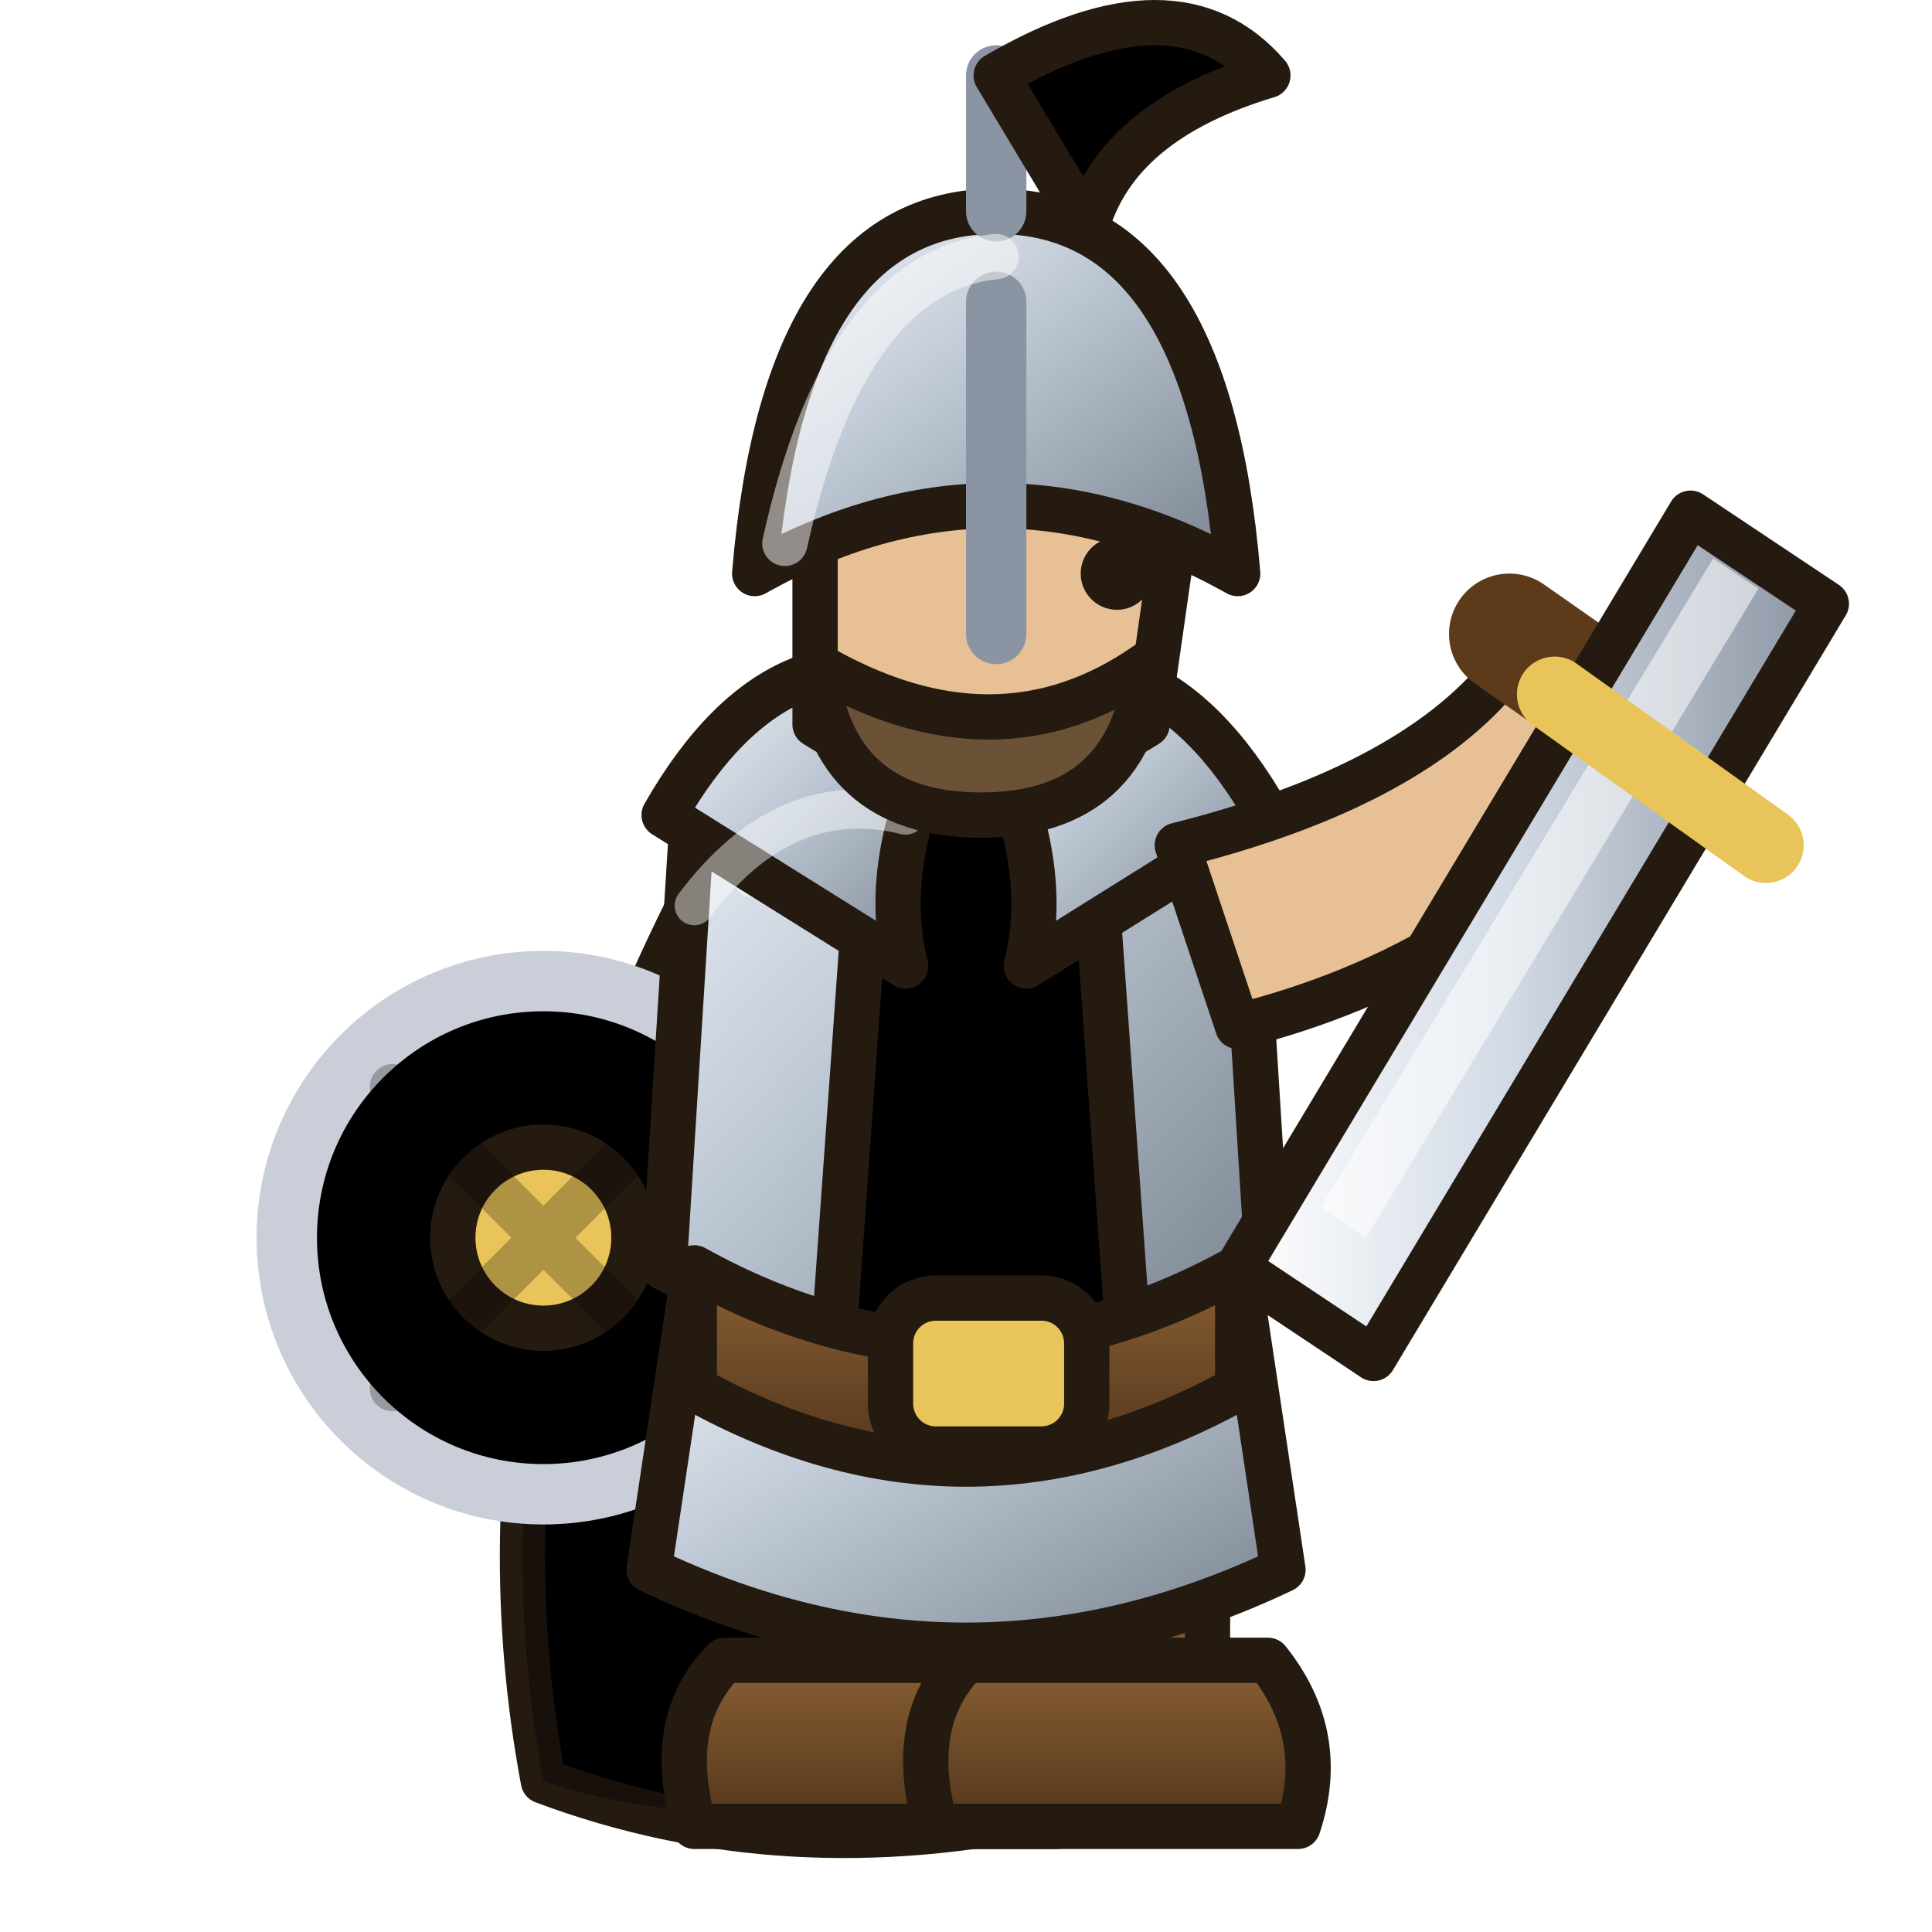
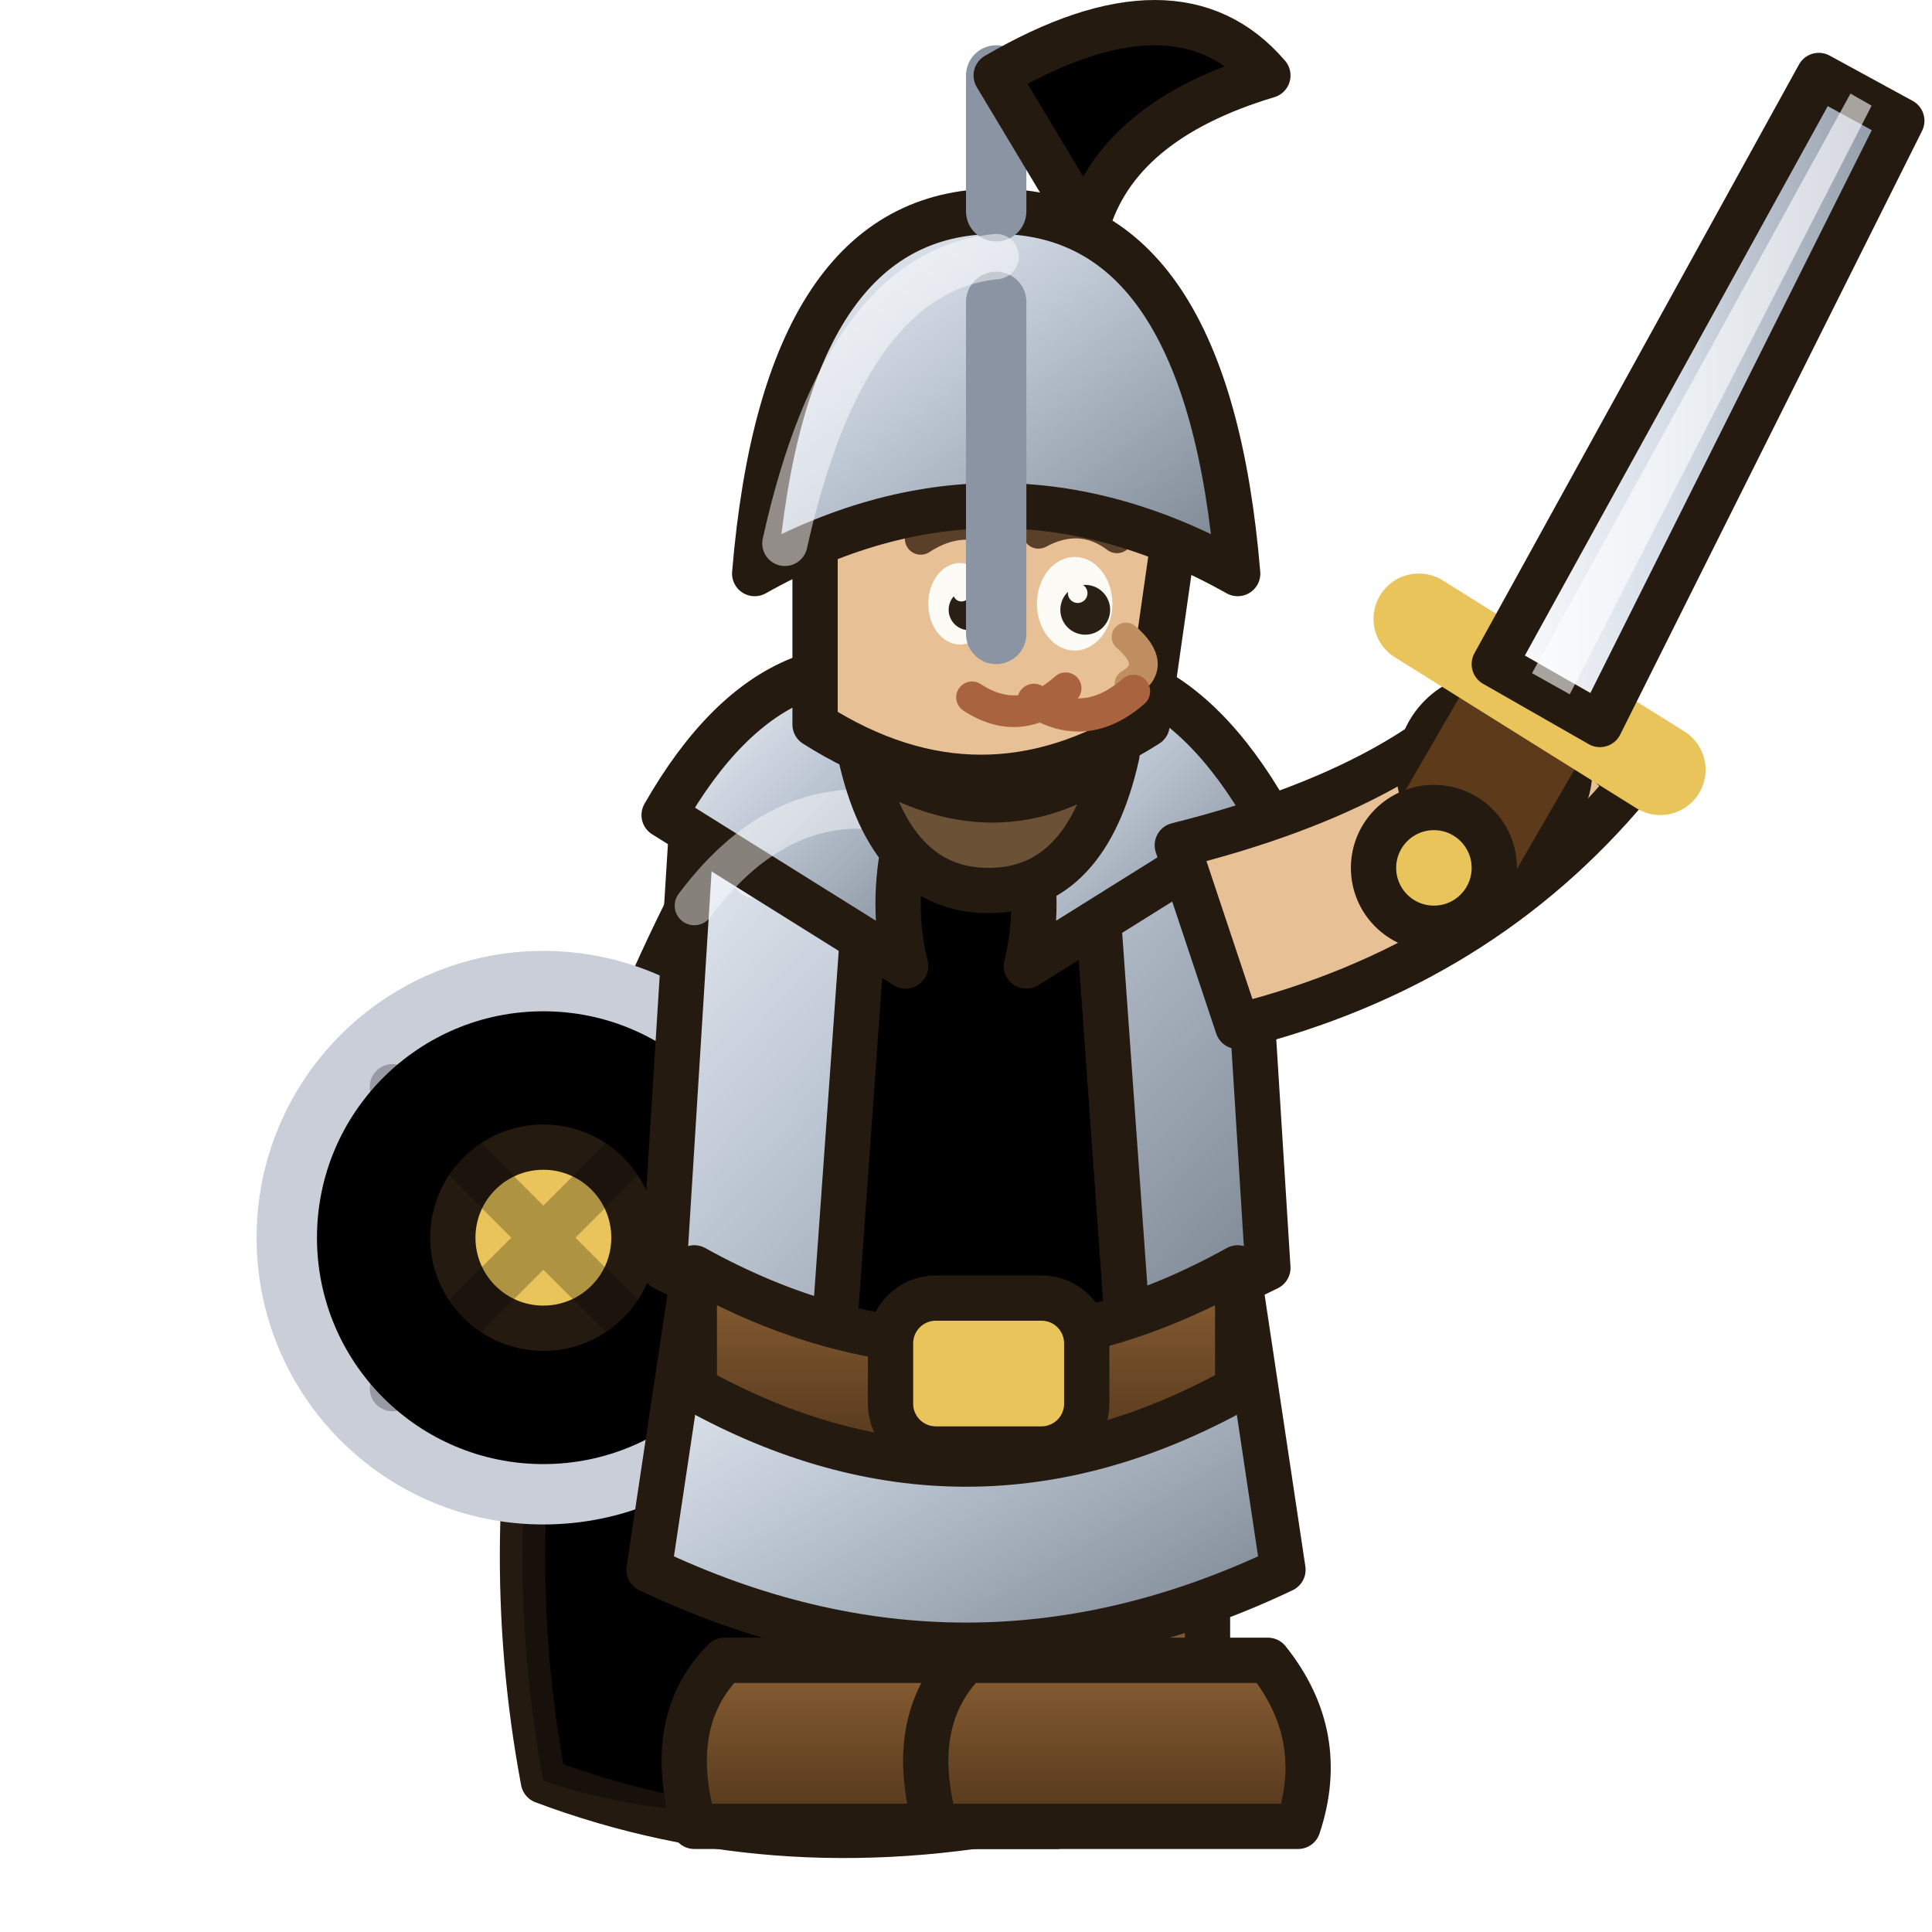
<svg xmlns="http://www.w3.org/2000/svg" viewBox="0 0 128 128" aria-hidden="true">
  <defs>
    <linearGradient id="w-steel" x1="0" y1="0" x2="1" y2="1">
      <stop offset="0%" stop-color="#f2f6fb" />
      <stop offset="45%" stop-color="#bcc6d3" />
      <stop offset="100%" stop-color="#78828f" />
    </linearGradient>
    <linearGradient id="w-blade" x1="0" y1="0" x2="1" y2="0">
      <stop offset="0%" stop-color="#ffffff" />
      <stop offset="45%" stop-color="#d3dbe6" />
      <stop offset="100%" stop-color="#8b94a2" />
    </linearGradient>
    <linearGradient id="w-leather" x1="0" y1="0" x2="0" y2="1">
      <stop offset="0%" stop-color="#8a5f34" />
      <stop offset="100%" stop-color="#52361b" />
    </linearGradient>
  </defs>
  <g stroke="#241a10" stroke-width="3" stroke-linejoin="round" stroke-linecap="round">
    <g class="part-cloak">
      <path d="M50 52 q-20 34 -14 66 q16 6 34 2 q-10 -34 -4 -64 Z" fill="currentColor" />
      <path d="M50 52 q-20 34 -14 66 q6 2 12 2 q-6 -36 6 -66 Z" fill="rgba(0,0,0,0.33)" stroke="none" />
    </g>
    <g class="part-leg-back">
      <path d="M52 82 h14 v30 h-14 Z" fill="#6a4a2a" />
      <path d="M48 110 h20 q4 5 2 11 h-24 q-2 -7 2 -11 Z" fill="url(#w-leather)" />
      <path d="M52 94 h14" stroke="#4a331a" stroke-width="2.6" />
    </g>
    <g class="part-leg-front">
      <path d="M66 82 h14 v30 h-14 Z" fill="#7d5932" />
      <path d="M64 110 h20 q4 5 2 11 h-24 q-2 -7 2 -11 Z" fill="url(#w-leather)" />
      <path d="M66 94 h14" stroke="#4a331a" stroke-width="2.6" />
    </g>
    <g class="part-arm-back">
      <path d="M52 58 q-14 10 -14 24 q10 8 20 2 q-6 -14 0 -24 Z" fill="url(#w-leather)" />
      <circle cx="36" cy="82" r="17" fill="currentColor" />
      <circle cx="36" cy="82" r="17" fill="none" stroke="#c9ced8" stroke-width="4" />
      <circle cx="36" cy="82" r="6" fill="#e8c45a" />
      <path d="M26 72 l20 20 M46 72 l-20 20" stroke="rgba(0,0,0,0.25)" stroke-width="3" />
    </g>
    <g class="part-body">
      <path d="M46 84 q18 10 36 0 l3 20 q-21 10 -42 0 Z" fill="url(#w-steel)" />
      <path d="M46 52 q18 -12 36 0 l2 32 q-20 10 -40 0 Z" fill="url(#w-steel)" />
      <path d="M50 58 q14 -8 28 0" fill="none" stroke="rgba(255,255,255,0.5)" stroke-width="3" />
      <path d="M58 50 h14 l3 42 q-10 5 -20 0 Z" fill="currentColor" />
      <path d="M65 52 v40" stroke="rgba(0,0,0,0.22)" stroke-width="3" />
      <path d="M46 84 q18 10 36 0 l0 8 q-18 10 -36 0 Z" fill="url(#w-leather)" />
      <rect x="59" y="86" width="13" height="10" rx="3" fill="#e8c45a" />
      <path d="M44 54 q8 -14 20 -8 q-6 10 -4 18 Z" fill="url(#w-steel)" />
      <path d="M84 54 q-8 -14 -20 -8 q6 10 4 18 Z" fill="url(#w-steel)" />
      <path d="M46 60 q6 -8 14 -6" fill="none" stroke="rgba(255,255,255,0.45)" stroke-width="2.6" />
    </g>
    <g class="part-head">
      <path d="M54 34 q12 -8 24 0 l-2 14 q-11 7 -22 0 Z" fill="#e8c096" />
-       <path d="M54 44 q12 7 22 0 q-1 10 -11 10 q-10 0 -11 -10 Z" fill="#6b5236" />
-       <circle cx="74" cy="38" r="2.4" fill="#241a10" stroke="none" />
+       <path d="M57 50 q9 6 17 0 q-2 9 -8.5 9 q-6.5 0 -8.5 -9 Z" fill="#6b5236" />
+       <g stroke="none">
+         <ellipse cx="63.6" cy="40" rx="2.1" ry="2.7" fill="#fdfbf6" />
+         <ellipse cx="71.2" cy="40" rx="2.5" ry="3.1" fill="#fdfbf6" />
+         <circle cx="64.2" cy="40.4" r="1.35" fill="#2a1f14" />
+         <circle cx="71.9" cy="40.4" r="1.65" fill="#2a1f14" />
+         <circle cx="63.7" cy="39.3" r="0.55" fill="#fdfbf6" />
+         <circle cx="71.4" cy="39.3" r="0.65" fill="#fdfbf6" />
+       </g>
+       <g fill="none" stroke="#5a4028" stroke-width="2.1" stroke-linecap="round">
+         <path d="M61 35.7 q2.6 -1.7 5.2 -0.5" />
+         <path d="M68.8 35.3 q2.8 -1.5 5.2 0.3" />
+       </g>
+       <path d="M74.6 42.2 q2.2 1.9 0.2 3.1" fill="none" stroke="#c08f61" stroke-width="1.9" stroke-linecap="round" />
+       <path d="M64.4 46.2 q3.2 2.1 6.2 -0.6" fill="none" stroke="#a9643f" stroke-width="2.1" stroke-linecap="round" />
+       <path d="M68.5 46.4 q3.4 2.2 6.6 -0.6" fill="none" stroke="#a9643f" stroke-width="2.2" stroke-linecap="round" />
      <path d="M50 38 q2 -24 16 -24 q14 0 16 24 q-16 -9 -32 0 Z" fill="url(#w-steel)" />
      <path d="M66 14 v-9" stroke="#8b94a2" stroke-width="4" />
      <path d="M66 5 q12 -7 18 0 q-10 3 -12 10 Z" fill="currentColor" />
      <path d="M66 20 v22" stroke="#8b94a2" stroke-width="4" />
      <path d="M52 36 q4 -18 14 -19" fill="none" stroke="rgba(255,255,255,0.5)" stroke-width="3" />
    </g>
    <g class="part-arm-front">
      <path d="M78 56 q16 -4 22 -12 l8 8 q-10 12 -26 16 Z" fill="#e8c096" />
-       <path d="M100 42 l10 7" stroke="#5d3b1a" stroke-width="8" />
-       <path d="M112 34 l9 6 -30 50 -9 -6 Z" fill="url(#w-blade)" />
-       <path d="M113.5 37 l3 2 -26 43 -3 -2 Z" fill="rgba(255,255,255,0.55)" stroke="none" />
-       <path d="M103 46 l14 10" stroke="#e8c45a" stroke-width="5" />
+       <circle cx="99" cy="51" r="5" fill="#e8c096" />
+       <path d="M102 46 L96.5 55.5" stroke="#5d3b1a" stroke-width="9" />
+       <circle cx="95" cy="57.5" r="4" fill="#e8c45a" />
+       <path d="M94 41 L110 51" stroke="#e8c45a" stroke-width="6" />
+       <path d="M99 44 L106 48 L126 8 L120.5 5 Z" fill="url(#w-blade)" />
+       <path d="M101.5 44.6 L104 46 L124 7 L122.6 6.2 Z" fill="rgba(255,255,255,0.6)" stroke="none" />
    </g>
  </g>
</svg>
